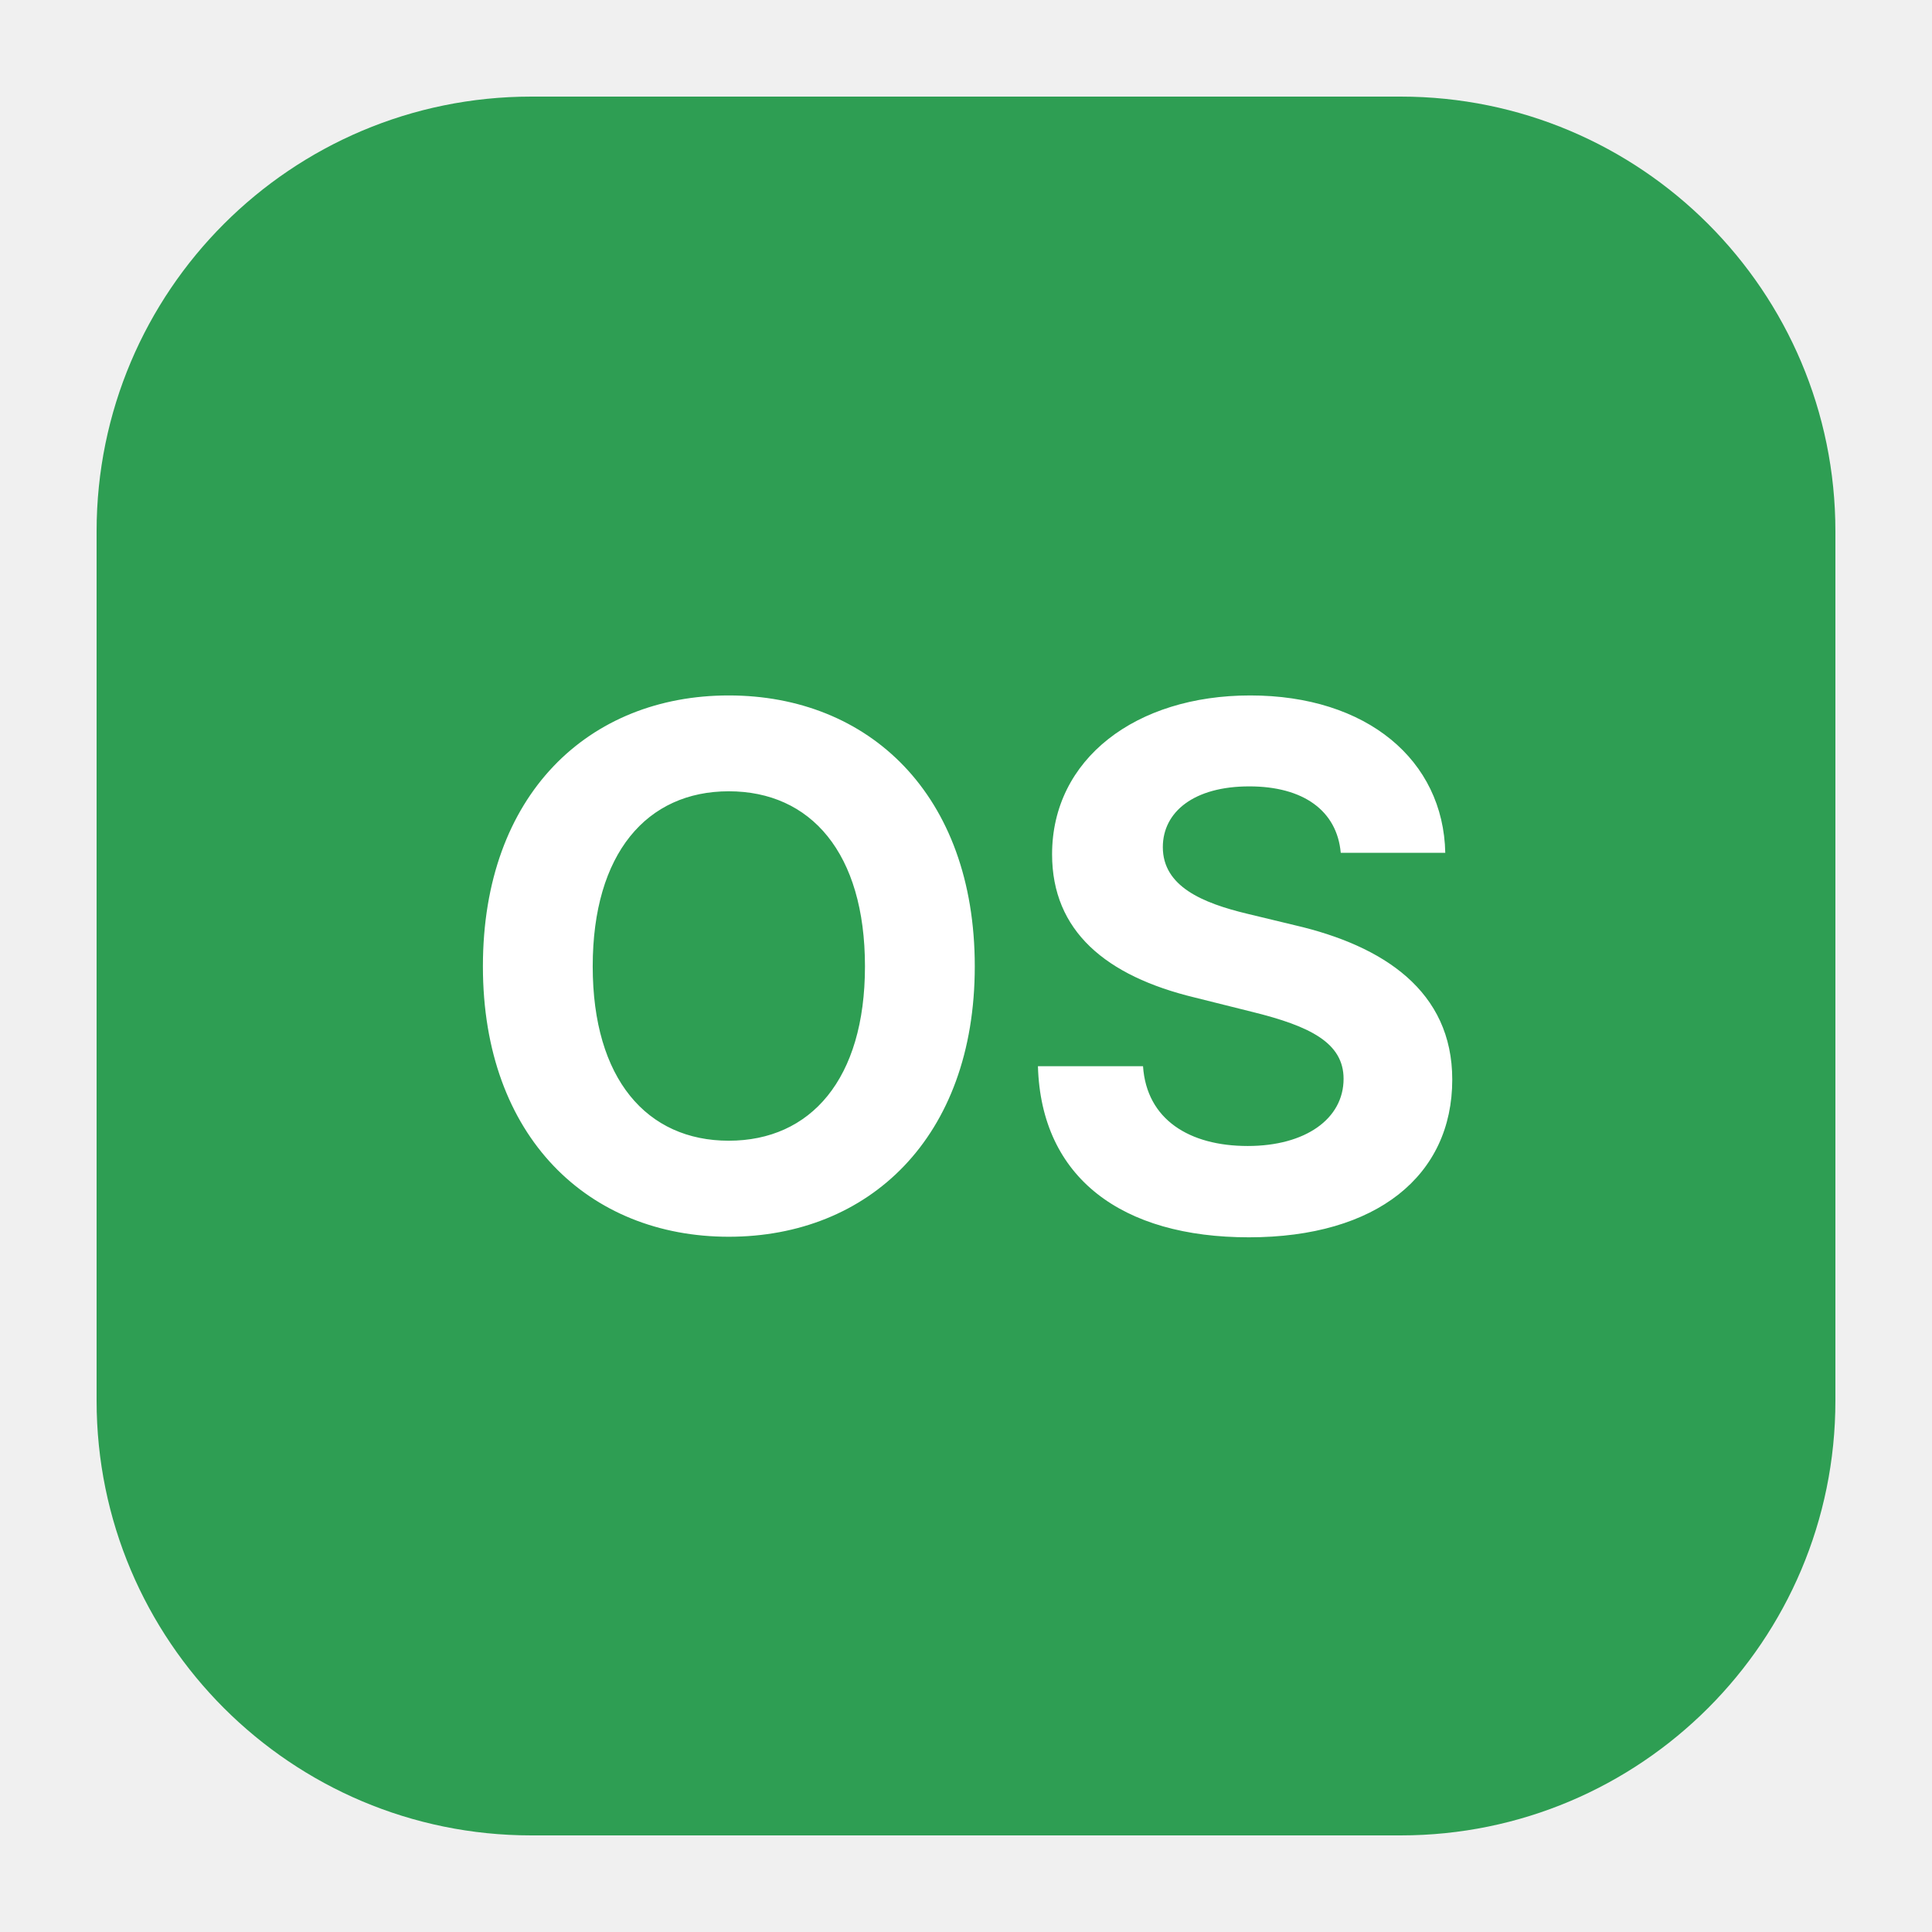
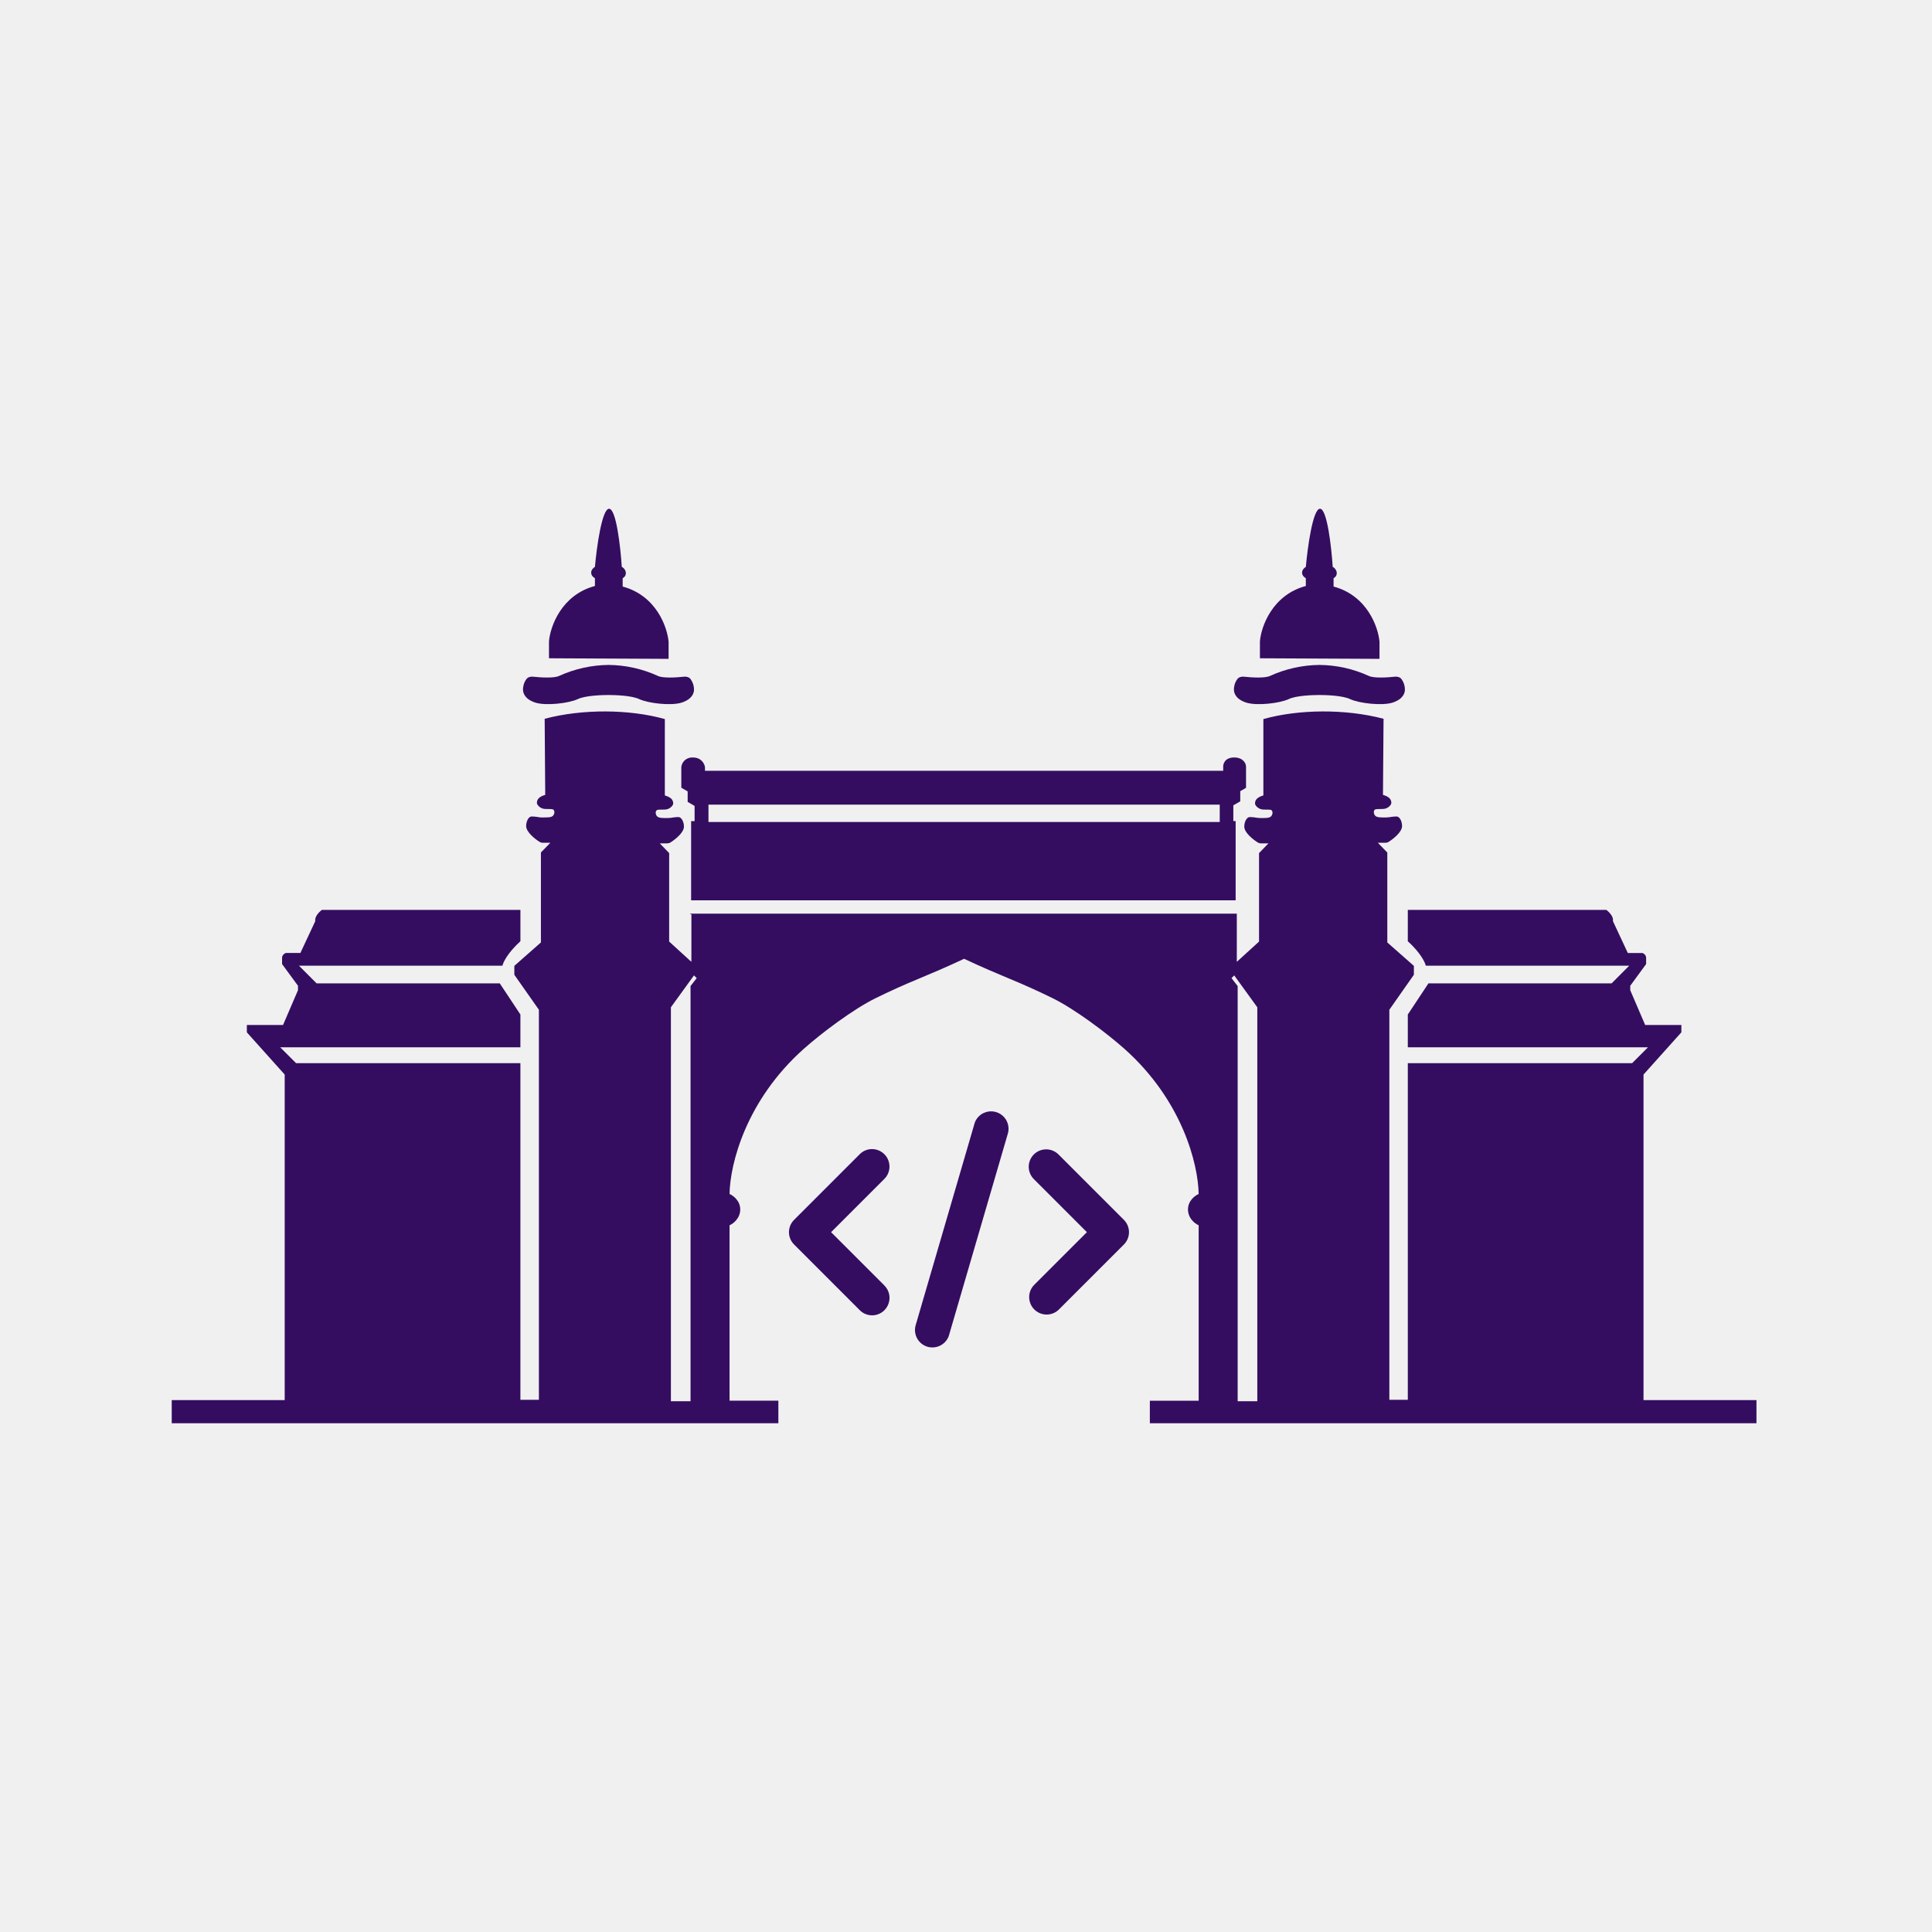
- <svg xmlns="http://www.w3.org/2000/svg" viewBox="0 0 160 160" width="160" height="160" role="img" aria-label="open-source hub logo placeholder">
-   <rect x="8" y="8" width="144" height="144" rx="36" fill="#2E9E53" />
-   <text x="80" y="80" text-anchor="middle" dominant-baseline="central" font-family="Poppins, Inter, Arial, sans-serif" font-weight="700" font-size="60" fill="#FFFFFF">OS</text>
+ <svg xmlns="http://www.w3.org/2000/svg" width="900" height="900" fill="none" viewBox="0 0 900 900">
+   <path fill="#340D61" d="M574.94 352.86c2.13 0 3.5.72 4.34 1.61a4 4 0 0 1 1.17 2.57V367l-.06.04-2.63 1.52v4.74l-.06.03-3.17 1.83v7.33h1.08v36.92H321.95V382.5h1.62v-7.08l-3.17-1.83-.06-.03v-4.9l-2.9-1.67-.06-.04v-9.51c.04-.77.37-1.91 1.2-2.86a5.3 5.3 0 0 1 4.18-1.72c2.03 0 3.4.76 4.28 1.71s1.28 2.1 1.37 2.86v1.63h241.4v-2.02c0-.65.22-1.7.96-2.58.75-.88 2.04-1.6 4.17-1.6m-244.91 21.97v8.08H568.2v-8.08z" />
+   <path fill="#340D61" d="M588.63 334.95c16.3-4.59 38.2-4.78 55.78-.14l.1.03v.1l-.27 35.33c.85.27 1.8.6 2.55 1.16a3 3 0 0 1 1.35 2.58q-.01.35-.26.8-.26.44-.74.89a4.5 4.5 0 0 1-2.76 1.14c-.62.04-1.33.04-1.96.05-.64 0-1.2.02-1.52.09q-.5.11-.73.52t-.19.98c.05.74.45 1.52 1.1 1.87.39.2.92.36 1.68.4 2.54.13 3.54.06 4.36-.05s1.48-.29 3.3-.35c1-.04 1.71.77 2.15 1.73.43.97.62 2.16.55 2.99-.11 1.32-1.1 2.73-2.33 3.98a23 23 0 0 1-3.93 3.13c-.45.3-.99.42-1.52.42h-3.48l4.36 4.5.04.03v41.9l12.33 10.87.05.04v4.14l-.03.04-11.4 16.26v181.7h8.6V495.26h104.5l7.4-7.4h-111.9v-15.27l.03-.03 9.55-14.42.04-.06h85.33l8.2-8.22h-94.78l-.02-.1c-.35-1.54-2.5-5.98-8.3-11.25l-.05-.04v-14.61h92.5l.04.03c.54.43 1.4 1.18 2.06 2.1.66.9 1.15 1.99.95 3.1l6.94 14.85h6.82c.3.1.72.32 1.07.7s.64.9.64 1.58v2.88l-.03.04-7.37 10.06v2.08l6.95 16.2h16.87v3.42l-.04.04-17.6 19.63v151.65h52.62V663H535.64v-10.5h22.75v-81.71a9 9 0 0 1-3.08-2.36 7.6 7.6 0 0 1-1.9-5c0-4.1 3.26-6.49 4.97-7.22-.21-13.88-7.57-43.54-34.53-67.58-8.58-7.64-23.27-18.58-33.35-23.56a334 334 0 0 0-20.26-9.15c-6.06-2.55-12.27-5.12-21.12-9.28-8.86 4.16-15.07 6.73-21.13 9.28a328 328 0 0 0-20.26 9.15c-10.08 4.98-24.77 15.92-33.34 23.56-26.96 24.04-34.33 53.7-34.54 67.58 1.7.73 4.98 3.12 4.98 7.23 0 2.08-.85 3.75-1.9 4.99a9 9 0 0 1-3.08 2.36v81.7h22.74V663H80v-10.77h52.62V500.57l-17.6-19.63-.03-.04v-3.42h16.86l6.96-16.2v-2.08l-7.38-10.06-.03-.04v-2.88c0-.68.3-1.2.65-1.58.35-.37.77-.6 1.06-.7l.05-.01h6.77l6.94-14.83c-.2-1.12.3-2.2.95-3.11.67-.92 1.53-1.67 2.07-2.1l.04-.03h92.5v14.6l-.05.05c-5.8 5.27-7.95 9.71-8.3 11.25l-.03.1h-94.78l8.2 8.22h85.34l.04.06 9.55 14.42.02.03v15.27h-111.9l7.4 7.4h104.5v156.82h8.62v-181.7l-11.42-16.26-.02-.04v-4.14l.04-.04 12.34-10.88v-41.89l.03-.04 4.36-4.49h-3.47q-.82 0-1.53-.42c-1.2-.75-2.7-1.87-3.93-3.13s-2.22-2.66-2.33-3.98c-.07-.83.12-2.02.56-2.99.43-.96 1.14-1.77 2.14-1.73 1.82.06 2.48.23 3.3.35s1.82.18 4.36.05q1.12-.08 1.69-.4c.64-.35 1.04-1.13 1.1-1.87q.03-.56-.2-.98a1 1 0 0 0-.73-.52 9 9 0 0 0-1.51-.1c-.63 0-1.35 0-1.97-.04a4.5 4.5 0 0 1-3.5-2.04 2 2 0 0 1-.25-.79c0-1.2.56-2 1.35-2.58.74-.55 1.7-.9 2.54-1.16l-.26-35.32v-.11l.1-.03c17.56-4.64 39.47-4.45 55.78.14l.1.03v35.47q0 .08.09.13c.86.27 1.8.62 2.54 1.18a3 3 0 0 1 1.27 2.52q-.01.34-.26.8a4.5 4.5 0 0 1-3.5 2.04c-.62.03-1.34.03-1.97.04-.64 0-1.2.02-1.51.08q-.51.12-.73.53-.22.4-.19.98c.05.74.45 1.52 1.1 1.87q.56.32 1.68.4c2.54.13 3.54.06 4.36-.05s1.48-.29 3.3-.35c1-.04 1.71.77 2.14 1.73.44.97.63 2.16.56 3-.11 1.31-1.1 2.72-2.33 3.97a23 23 0 0 1-3.93 3.13c-.45.29-.99.42-1.52.42h-3.47l4.35 4.49.03.04v41.22l10.36 9.45v-22.19h-.53v-.27h254.6v22.46l10.36-9.45V397.4l.04-.04 4.35-4.49h-3.47q-.83 0-1.52-.42c-1.2-.75-2.7-1.88-3.94-3.13s-2.21-2.66-2.32-3.98c-.07-.83.12-2.02.55-2.99.44-.96 1.14-1.77 2.14-1.73 1.83.06 2.49.23 3.3.35.82.11 1.82.18 4.36.05q1.12-.08 1.7-.4a2.4 2.4 0 0 0 1.08-1.87q.04-.57-.18-.98a1 1 0 0 0-.73-.53 10 10 0 0 0-1.51-.08c-.64-.01-1.36-.01-1.98-.05a4.5 4.5 0 0 1-3.5-2.04 2 2 0 0 1-.25-.79c0-1.15.52-1.95 1.26-2.52a8 8 0 0 1 2.54-1.18q.1-.04.1-.13v-35.47zM323.19 454.5l-10.63 14.69-.03.03v183.54h9.15V459.34l2.8-3.6.07-.1-1.27-1.27zm250.49 1.15.07.1 2.8 3.6v193.41h9.15V469.22l-.03-.03-10.63-14.69-.09-.13zm55.22-130c-3.45-1.62-10.9-1.89-14.27-1.89s-10.82.27-14.26 1.89c-4.3 2.02-15.07 3.23-19.92 1.62-4.84-1.62-5.65-4.45-5.65-6.07 0-1.26.33-3.11 1.58-4.83.7-.95 1.92-1.26 3.09-1.14 3.9.42 9.86.74 12.15-.36a57 57 0 0 1 23.02-5.12 56.5 56.5 0 0 1 23 5.12c2.3 1.1 8.25.78 12.16.36 1.17-.12 2.4.2 3.09 1.14a8.3 8.3 0 0 1 1.58 4.83c0 1.62-.81 4.45-5.65 6.07-4.85 1.61-15.62.4-19.92-1.62m13.72-18.73-55.7-.27v-7.95c.6-6.82 5.72-21.52 21.39-25.73v-3.64c-.58-.26-1.75-1.15-1.75-2.56 0-1.4 1.17-2.38 1.75-2.69.8-9.03 3.26-27.08 6.6-27.08s5.33 18.05 5.92 27.08a3.4 3.4 0 0 1 1.88 2.7c.1 1.5-.94 2.33-1.48 2.55v3.91c15.67 4.2 20.8 18.9 21.4 25.73zm-344.89 18.73c-3.45-1.62-10.9-1.89-14.27-1.89s-10.81.27-14.26 1.89c-4.3 2.02-15.07 3.23-19.91 1.62-4.85-1.62-5.66-4.45-5.66-6.07 0-1.26.33-3.11 1.58-4.83.7-.95 1.92-1.26 3.09-1.14 3.9.42 9.87.74 12.15-.36a57 57 0 0 1 23.02-5.12 56.5 56.5 0 0 1 23 5.12c2.3 1.1 8.25.78 12.16.36 1.17-.12 2.4.2 3.09 1.14a8.3 8.3 0 0 1 1.58 4.83c0 1.62-.81 4.45-5.66 6.07-4.84 1.61-15.6.4-19.91-1.62m13.73-18.73-55.72-.27v-7.95c.6-6.82 5.73-21.52 21.4-25.73v-3.64c-.58-.26-1.75-1.15-1.75-2.56 0-1.4 1.17-2.38 1.75-2.69.8-9.03 3.26-27.08 6.6-27.08s5.33 18.05 5.91 27.08a3.4 3.4 0 0 1 1.89 2.7c.1 1.5-.94 2.33-1.48 2.55v3.91c15.67 4.2 20.8 18.9 21.4 25.73z" />
+   <path fill="#340D61" d="M458.19 518.5a8.12 8.12 0 0 1 11.29 9.64l-.01.01-27.52 94.3a8.15 8.15 0 0 1-10.17 4.83 8.13 8.13 0 0 1-5.21-10.02l27.52-94.3a8 8 0 0 1 4.1-4.46m-52 16.79a8.14 8.14 0 0 1 7.52 11.32 8 8 0 0 1-1.82 2.64l-.02.03L387.15 574l1.44 1.43 23.28 23.28.02.03a8.1 8.1 0 0 1 1.88 8.92 8.1 8.1 0 0 1-13.37 2.57l-.02-.03-30.46-30.46a8.1 8.1 0 0 1 0-11.49l30.46-30.46.02-.02a8 8 0 0 1 5.78-2.48m81.16.12c2.16 0 4.22.86 5.75 2.38l30.46 30.46a8.13 8.13 0 0 1 0 11.49l-30.44 30.44a8.13 8.13 0 0 1-12-10.89l.51-.6 24.7-24.7-1.44-1.43-23.28-23.28a8.12 8.12 0 0 1 5.74-13.87" />
</svg>
